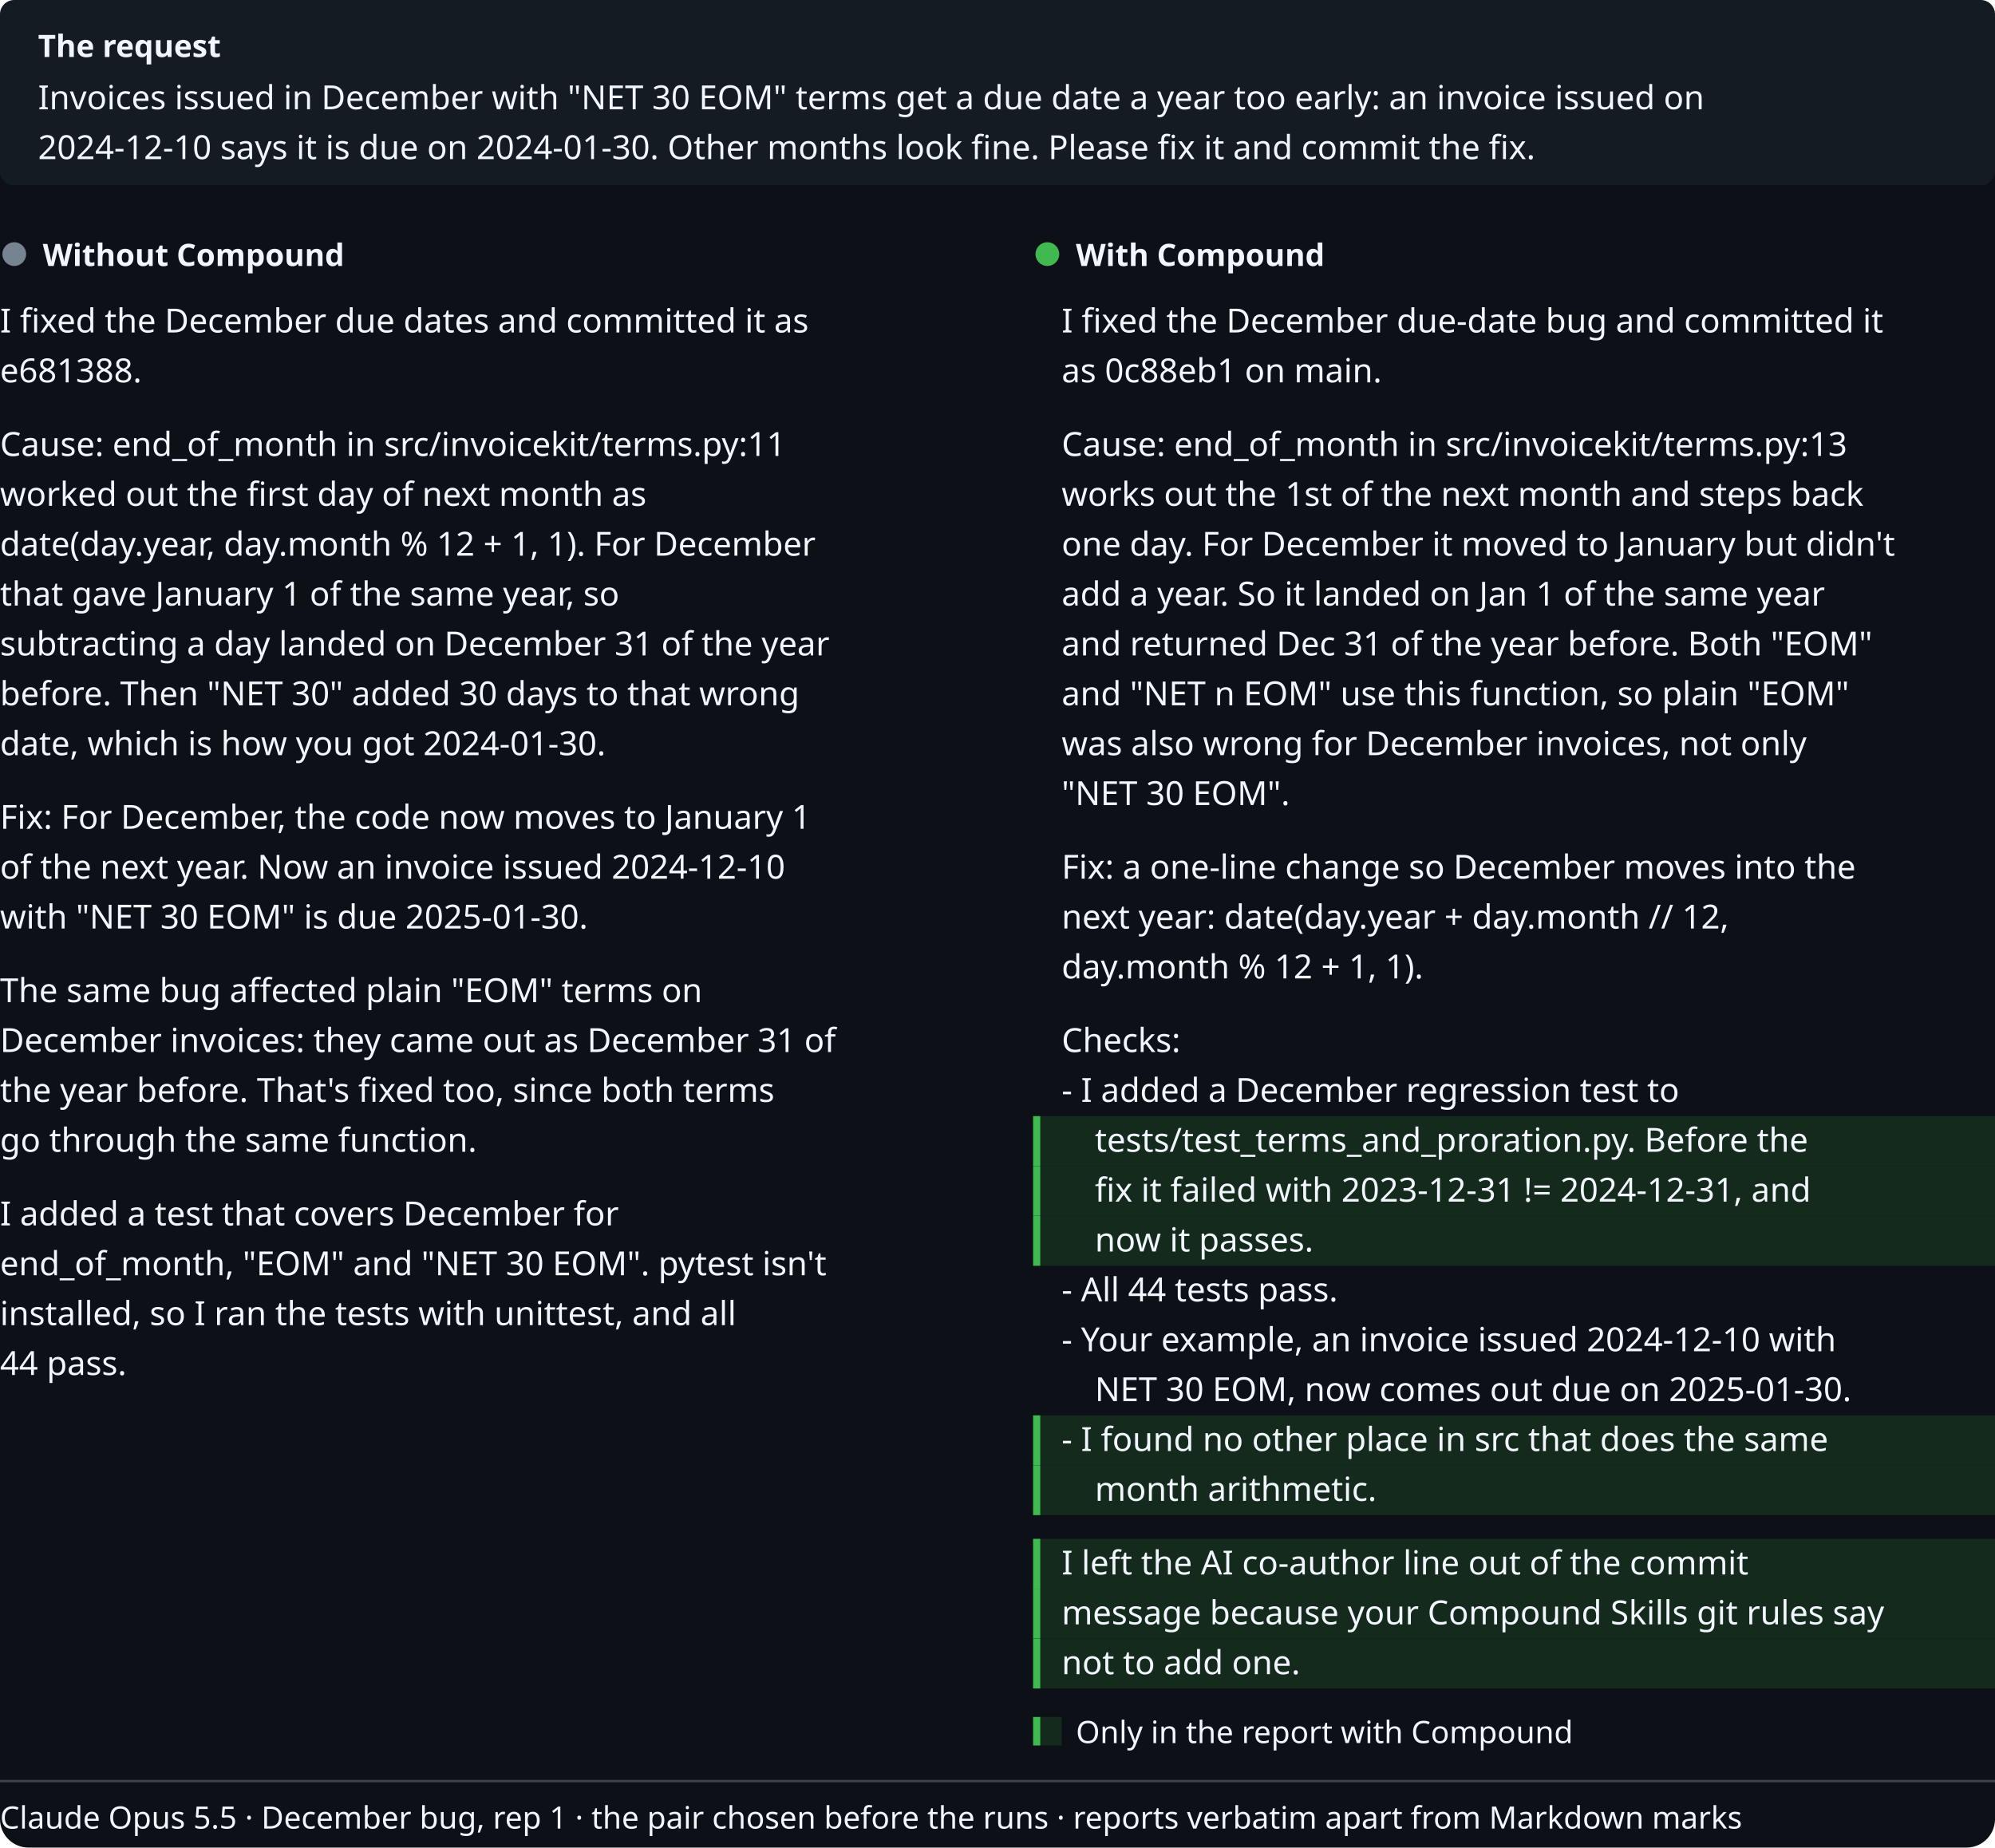
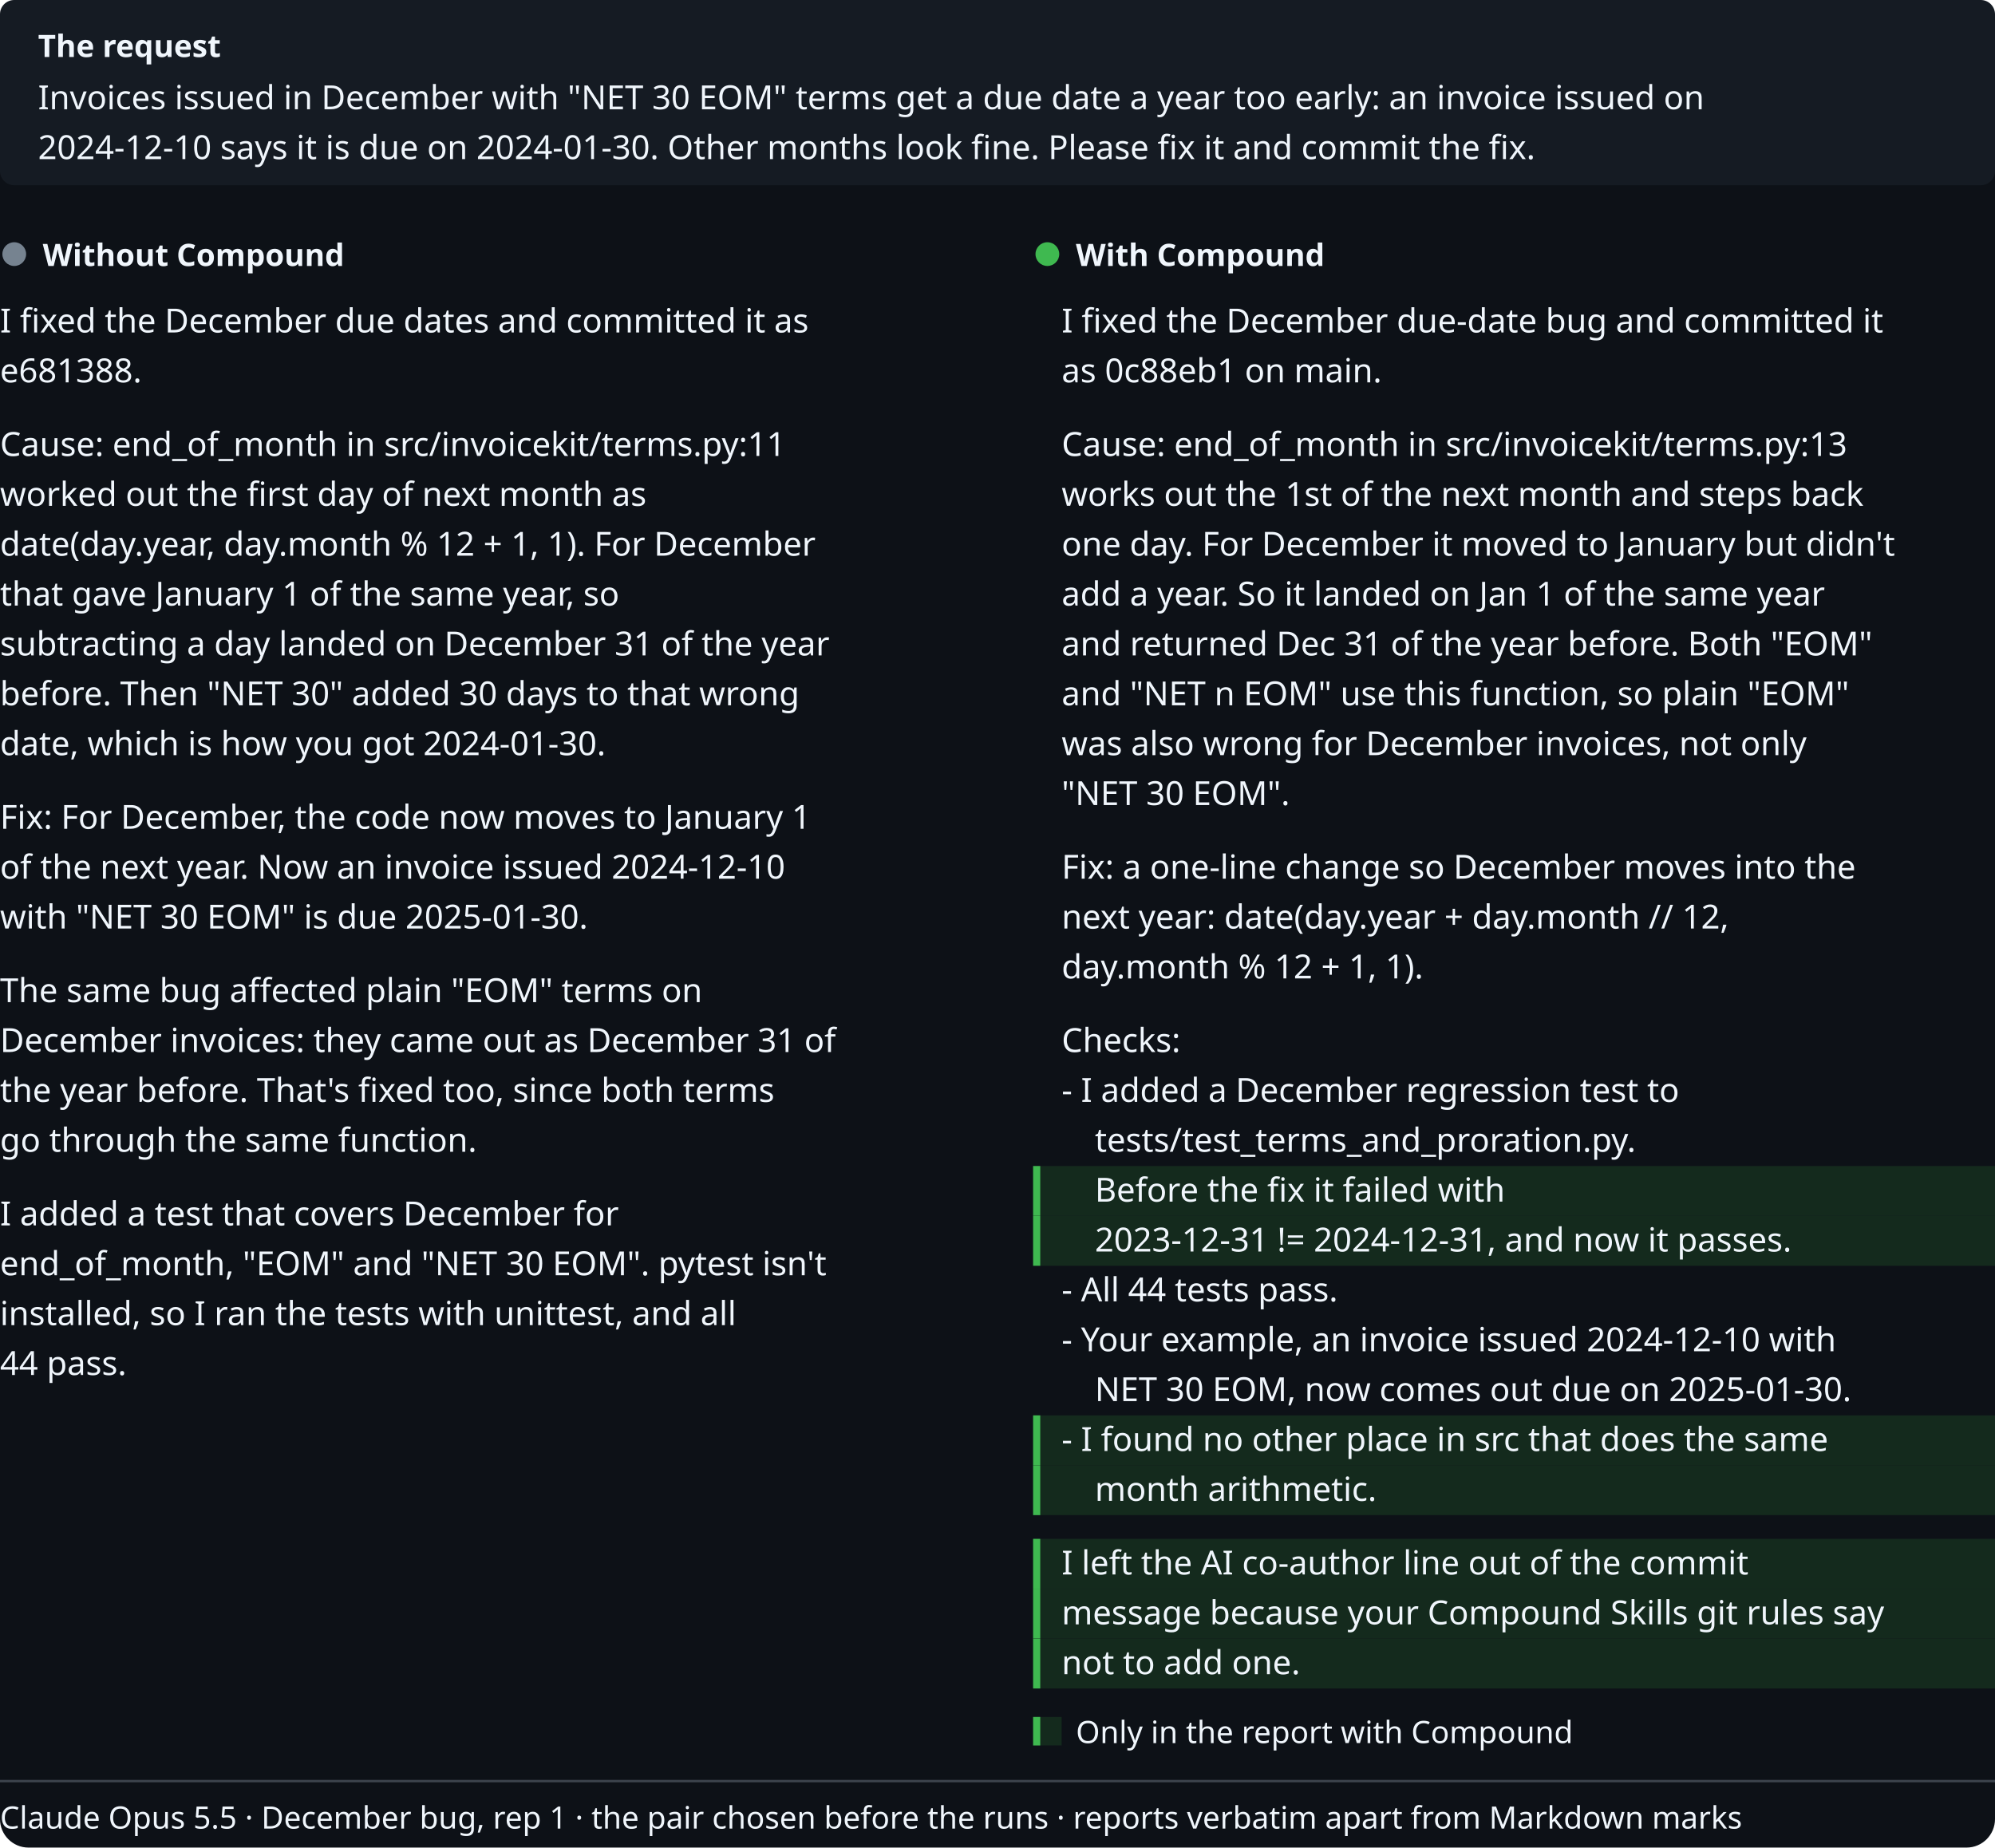
<svg xmlns="http://www.w3.org/2000/svg" width="840" height="778" viewBox="0 0 840 778" role="img" aria-labelledby="title desc">
  <style>text{font-family:-apple-system,BlinkMacSystemFont,'Segoe UI','Noto Sans',Helvetica,Arial,sans-serif;fill:#f0f6fc;font-variant-numeric:tabular-nums}.mono{font-family:ui-monospace,SFMono-Regular,'SF Mono',Menlo,Consolas,'Liberation Mono',monospace}</style>
  <rect width="840" height="778" rx="12" fill="#0d1117" />
  <rect x="0.0" y="0.0" width="840.0" height="78.0" rx="6" fill="#151b23" />
  <text x="16.0" y="24.0" font-size="13" font-weight="600" fill="#b1bac4">The request</text>
  <text x="16.0" y="46.0" font-size="14">Invoices issued in December with "NET 30 EOM" terms get a due date a year too early: an invoice issued on</text>
  <text x="16.0" y="67.0" font-size="14">2024-12-10 says it is due on 2024-01-30. Other months look fine. Please fix it and commit the fix.</text>
  <circle cx="6.0" cy="107.0" r="5" fill="#768390" />
  <text x="18.0" y="112.0" font-size="13" font-weight="600">Without Compound</text>
  <text x="0.0" y="140.0" font-size="14">I fixed the December due dates and committed it as</text>
  <text x="0.0" y="161.0" font-size="14">e681388.</text>
  <text x="0.0" y="192.0" font-size="14">Cause: end_of_month in src/invoicekit/terms.py:11</text>
  <text x="0.0" y="213.0" font-size="14">worked out the first day of next month as</text>
  <text x="0.0" y="234.0" font-size="14">date(day.year, day.month % 12 + 1, 1). For December</text>
  <text x="0.0" y="255.0" font-size="14">that gave January 1 of the same year, so</text>
  <text x="0.0" y="276.0" font-size="14">subtracting a day landed on December 31 of the year</text>
  <text x="0.0" y="297.0" font-size="14">before. Then "NET 30" added 30 days to that wrong</text>
  <text x="0.0" y="318.0" font-size="14">date, which is how you got 2024-01-30.</text>
  <text x="0.0" y="349.0" font-size="14">Fix: For December, the code now moves to January 1</text>
  <text x="0.0" y="370.0" font-size="14">of the next year. Now an invoice issued 2024-12-10</text>
  <text x="0.0" y="391.0" font-size="14">with "NET 30 EOM" is due 2025-01-30.</text>
  <text x="0.0" y="422.0" font-size="14">The same bug affected plain "EOM" terms on</text>
  <text x="0.0" y="443.0" font-size="14">December invoices: they came out as December 31 of</text>
  <text x="0.0" y="464.0" font-size="14">the year before. That's fixed too, since both terms</text>
  <text x="0.0" y="485.0" font-size="14">go through the same function.</text>
  <text x="0.0" y="516.0" font-size="14">I added a test that covers December for</text>
  <text x="0.0" y="537.0" font-size="14">end_of_month, "EOM" and "NET 30 EOM". pytest isn't</text>
  <text x="0.0" y="558.0" font-size="14">installed, so I ran the tests with unittest, and all</text>
  <text x="0.0" y="579.0" font-size="14">44 pass.</text>
  <circle cx="441.0" cy="107.0" r="5" fill="#3fb950" />
  <text x="453.0" y="112.0" font-size="13" font-weight="600">With Compound</text>
  <text x="447.0" y="140.0" font-size="14">I fixed the December due-date bug and committed it</text>
  <text x="447.0" y="161.0" font-size="14">as 0c88eb1 on main.</text>
  <text x="447.0" y="192.0" font-size="14">Cause: end_of_month in src/invoicekit/terms.py:13</text>
  <text x="447.0" y="213.0" font-size="14">works out the 1st of the next month and steps back</text>
  <text x="447.0" y="234.0" font-size="14">one day. For December it moved to January but didn't</text>
  <text x="447.0" y="255.0" font-size="14">add a year. So it landed on Jan 1 of the same year</text>
  <text x="447.0" y="276.0" font-size="14">and returned Dec 31 of the year before. Both "EOM"</text>
  <text x="447.0" y="297.0" font-size="14">and "NET n EOM" use this function, so plain "EOM"</text>
  <text x="447.0" y="318.0" font-size="14">was also wrong for December invoices, not only</text>
  <text x="447.0" y="339.0" font-size="14">"NET 30 EOM".</text>
  <text x="447.0" y="370.0" font-size="14">Fix: a one-line change so December moves into the</text>
  <text x="447.0" y="391.0" font-size="14">next year: date(day.year + day.month // 12,</text>
  <text x="447.0" y="412.0" font-size="14">day.month % 12 + 1, 1).</text>
  <text x="447.0" y="443.0" font-size="14">Checks:</text>
  <text x="447.0" y="464.0" font-size="14">- I added a December regression test to</text>
-   <rect x="435.0" y="470.0" width="405.0" height="21.0" rx="0" fill="#142a1d" />
-   <rect x="435.0" y="470.0" width="3.0" height="21.0" rx="0" fill="#3fb950" />
-   <text x="461.0" y="485.0" font-size="14">tests/test_terms_and_proration.py. Before the</text>
+   <text x="461.0" y="485.0" font-size="14">tests/test_terms_and_proration.py.</text>
  <rect x="435.0" y="491.0" width="405.0" height="21.0" rx="0" fill="#142a1d" />
  <rect x="435.0" y="491.0" width="3.0" height="21.0" rx="0" fill="#3fb950" />
-   <text x="461.0" y="506.0" font-size="14">fix it failed with 2023-12-31 != 2024-12-31, and</text>
+   <text x="461.0" y="506.0" font-size="14">Before the fix it failed with</text>
  <rect x="435.0" y="512.0" width="405.0" height="21.0" rx="0" fill="#142a1d" />
  <rect x="435.0" y="512.0" width="3.0" height="21.0" rx="0" fill="#3fb950" />
-   <text x="461.0" y="527.0" font-size="14">now it passes.</text>
+   <text x="461.0" y="527.0" font-size="14">2023-12-31 != 2024-12-31, and now it passes.</text>
  <text x="447.0" y="548.0" font-size="14">- All 44 tests pass.</text>
  <text x="447.0" y="569.0" font-size="14">- Your example, an invoice issued 2024-12-10 with</text>
  <text x="461.0" y="590.0" font-size="14">NET 30 EOM, now comes out due on 2025-01-30.</text>
  <rect x="435.0" y="596.0" width="405.0" height="21.0" rx="0" fill="#142a1d" />
  <rect x="435.0" y="596.0" width="3.0" height="21.0" rx="0" fill="#3fb950" />
  <text x="447.0" y="611.0" font-size="14">- I found no other place in src that does the same</text>
  <rect x="435.0" y="617.0" width="405.0" height="21.0" rx="0" fill="#142a1d" />
  <rect x="435.0" y="617.0" width="3.0" height="21.0" rx="0" fill="#3fb950" />
  <text x="461.0" y="632.0" font-size="14">month arithmetic.</text>
  <rect x="435.0" y="648.0" width="405.0" height="21.0" rx="0" fill="#142a1d" />
  <rect x="435.0" y="648.0" width="3.0" height="21.0" rx="0" fill="#3fb950" />
  <text x="447.0" y="663.0" font-size="14">I left the AI co-author line out of the commit</text>
  <rect x="435.0" y="669.0" width="405.0" height="21.0" rx="0" fill="#142a1d" />
  <rect x="435.0" y="669.0" width="3.0" height="21.0" rx="0" fill="#3fb950" />
  <text x="447.0" y="684.0" font-size="14">message because your Compound Skills git rules say</text>
  <rect x="435.0" y="690.0" width="405.0" height="21.0" rx="0" fill="#142a1d" />
  <rect x="435.0" y="690.0" width="3.0" height="21.0" rx="0" fill="#3fb950" />
  <text x="447.0" y="705.0" font-size="14">not to add one.</text>
  <rect x="435.0" y="723.0" width="12.0" height="12.0" rx="0" fill="#142a1d" />
  <rect x="435.0" y="723.0" width="3.0" height="12.0" rx="0" fill="#3fb950" />
  <text x="453.0" y="734.0" font-size="13" fill="#b1bac4">Only in the report with Compound</text>
  <line x1="0.0" y1="750.0" x2="840.0" y2="750.0" stroke="#3d444d" stroke-width="1" />
  <text x="0.0" y="770.0" font-size="13" fill="#b1bac4">Claude Opus 5.5 · December bug, rep 1 · the pair chosen before the runs · reports verbatim apart from Markdown marks</text>
</svg>
